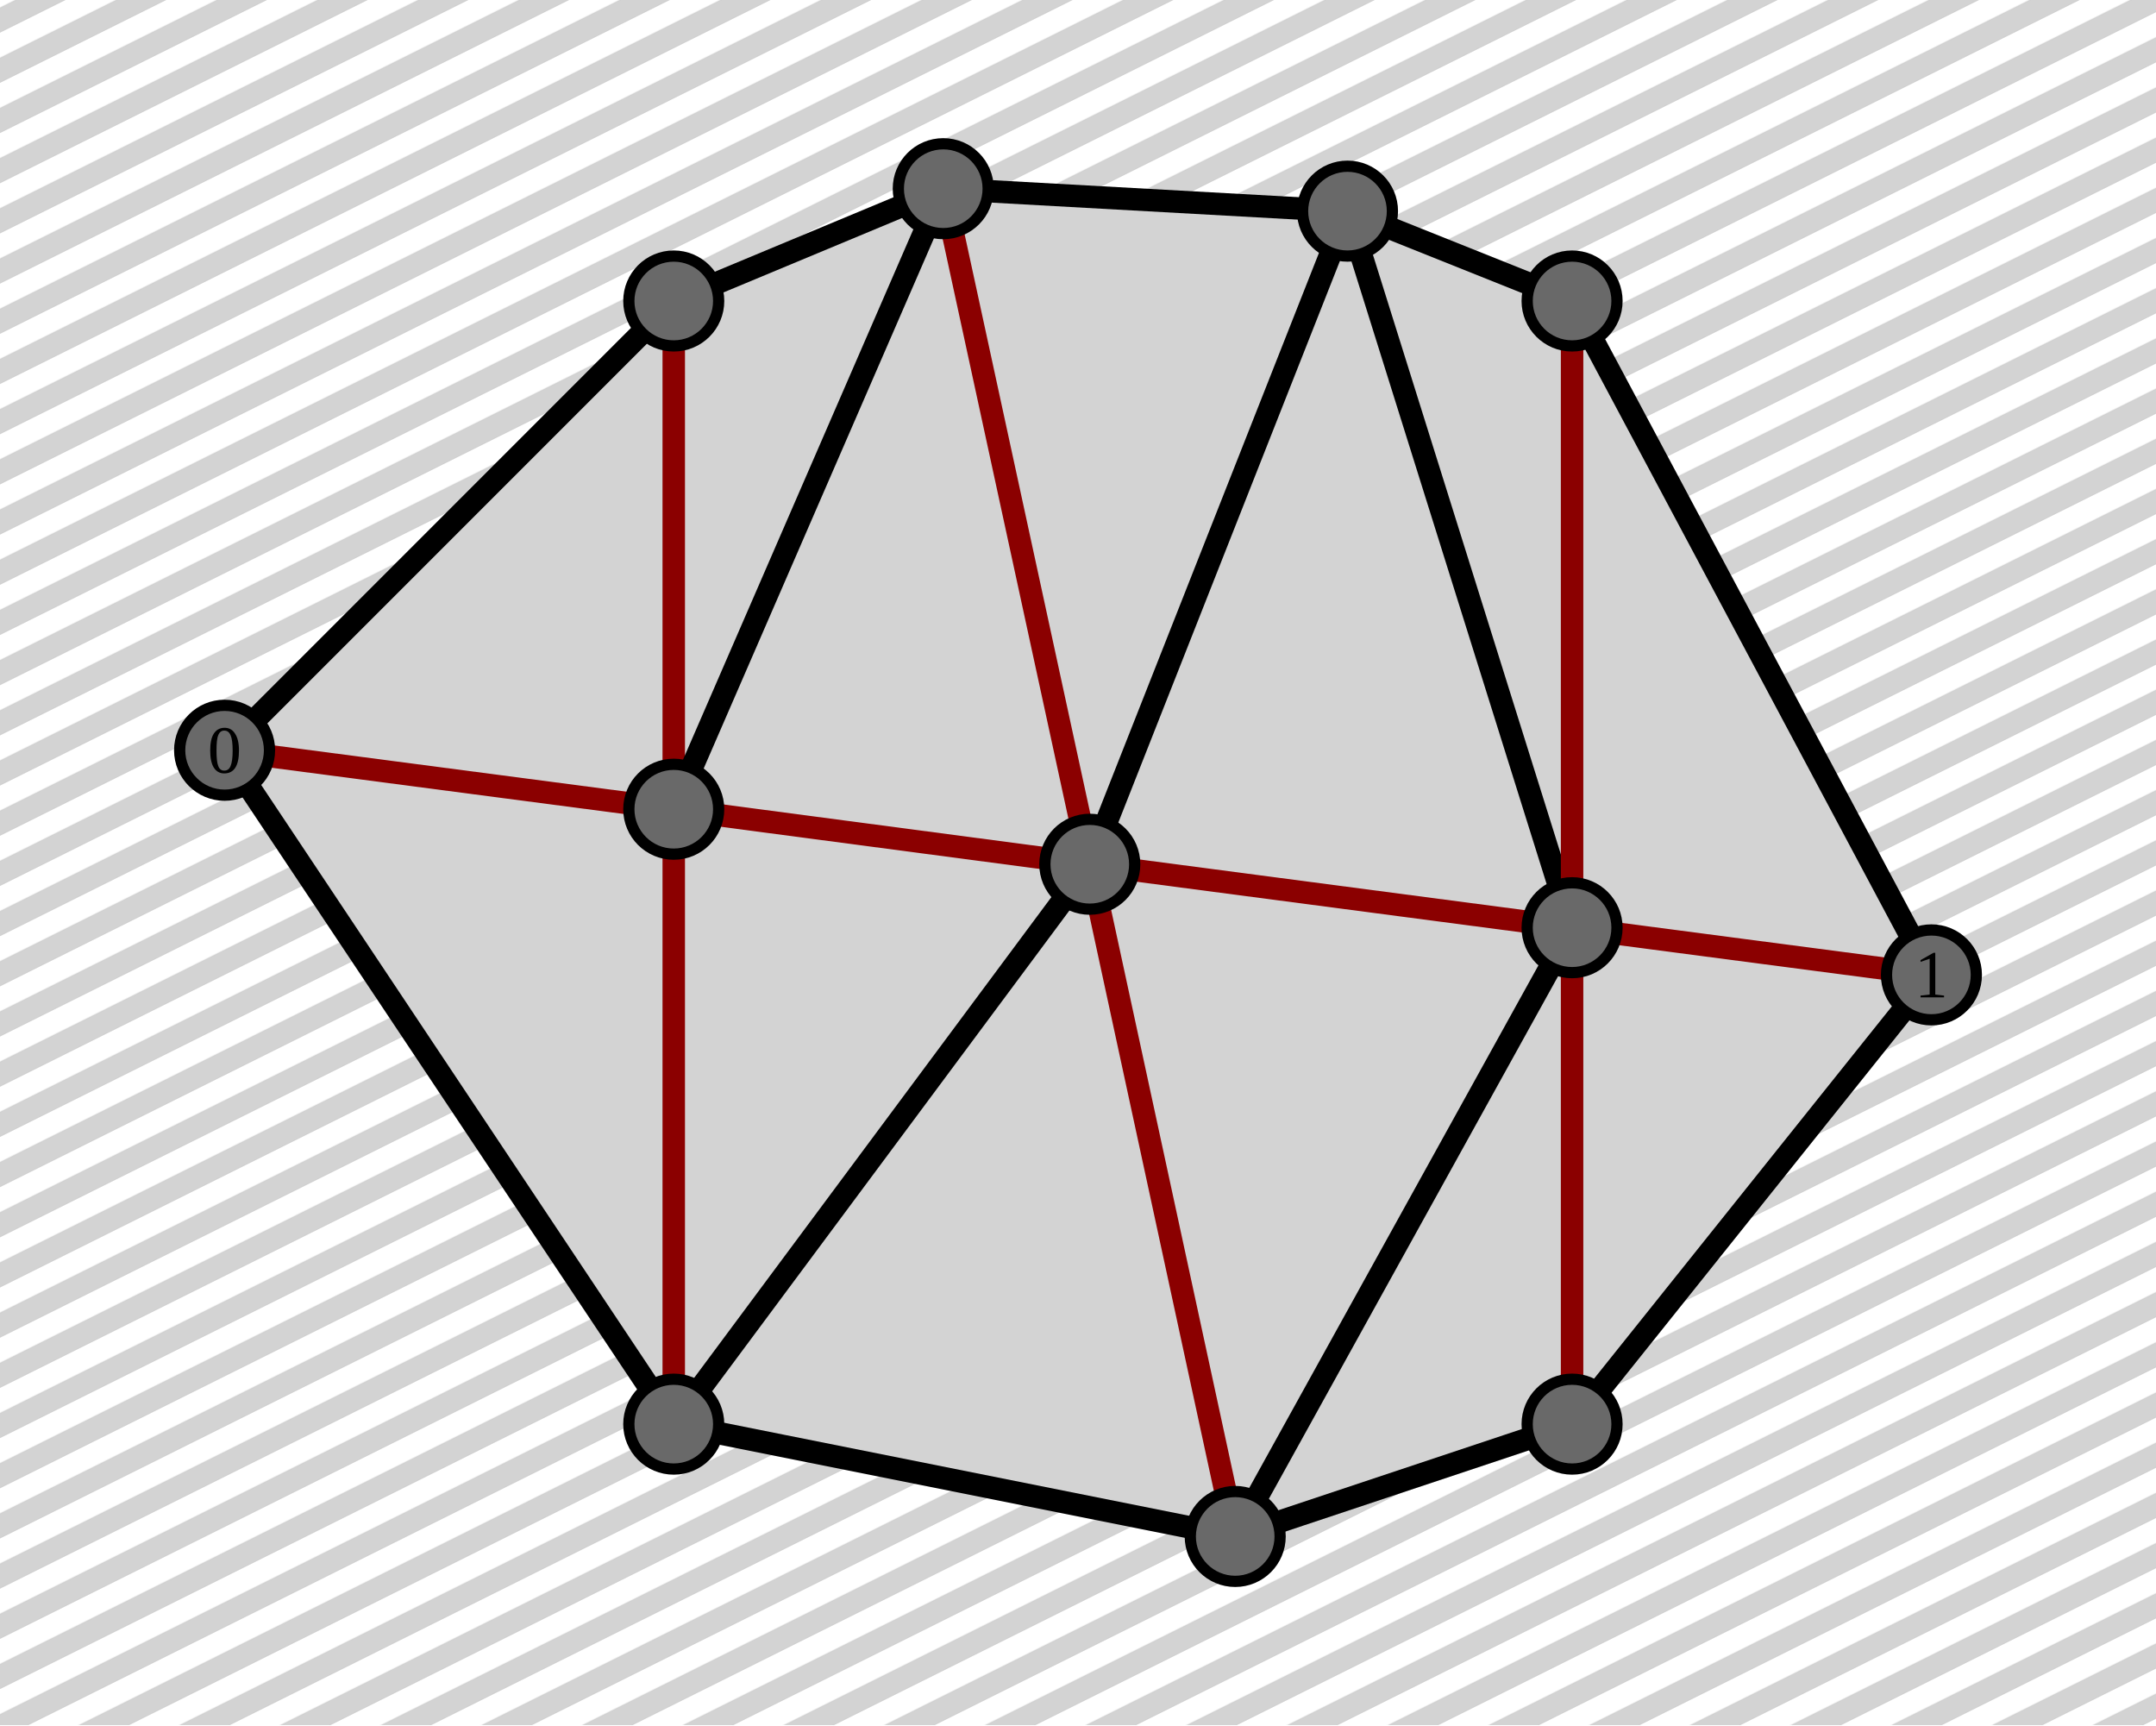
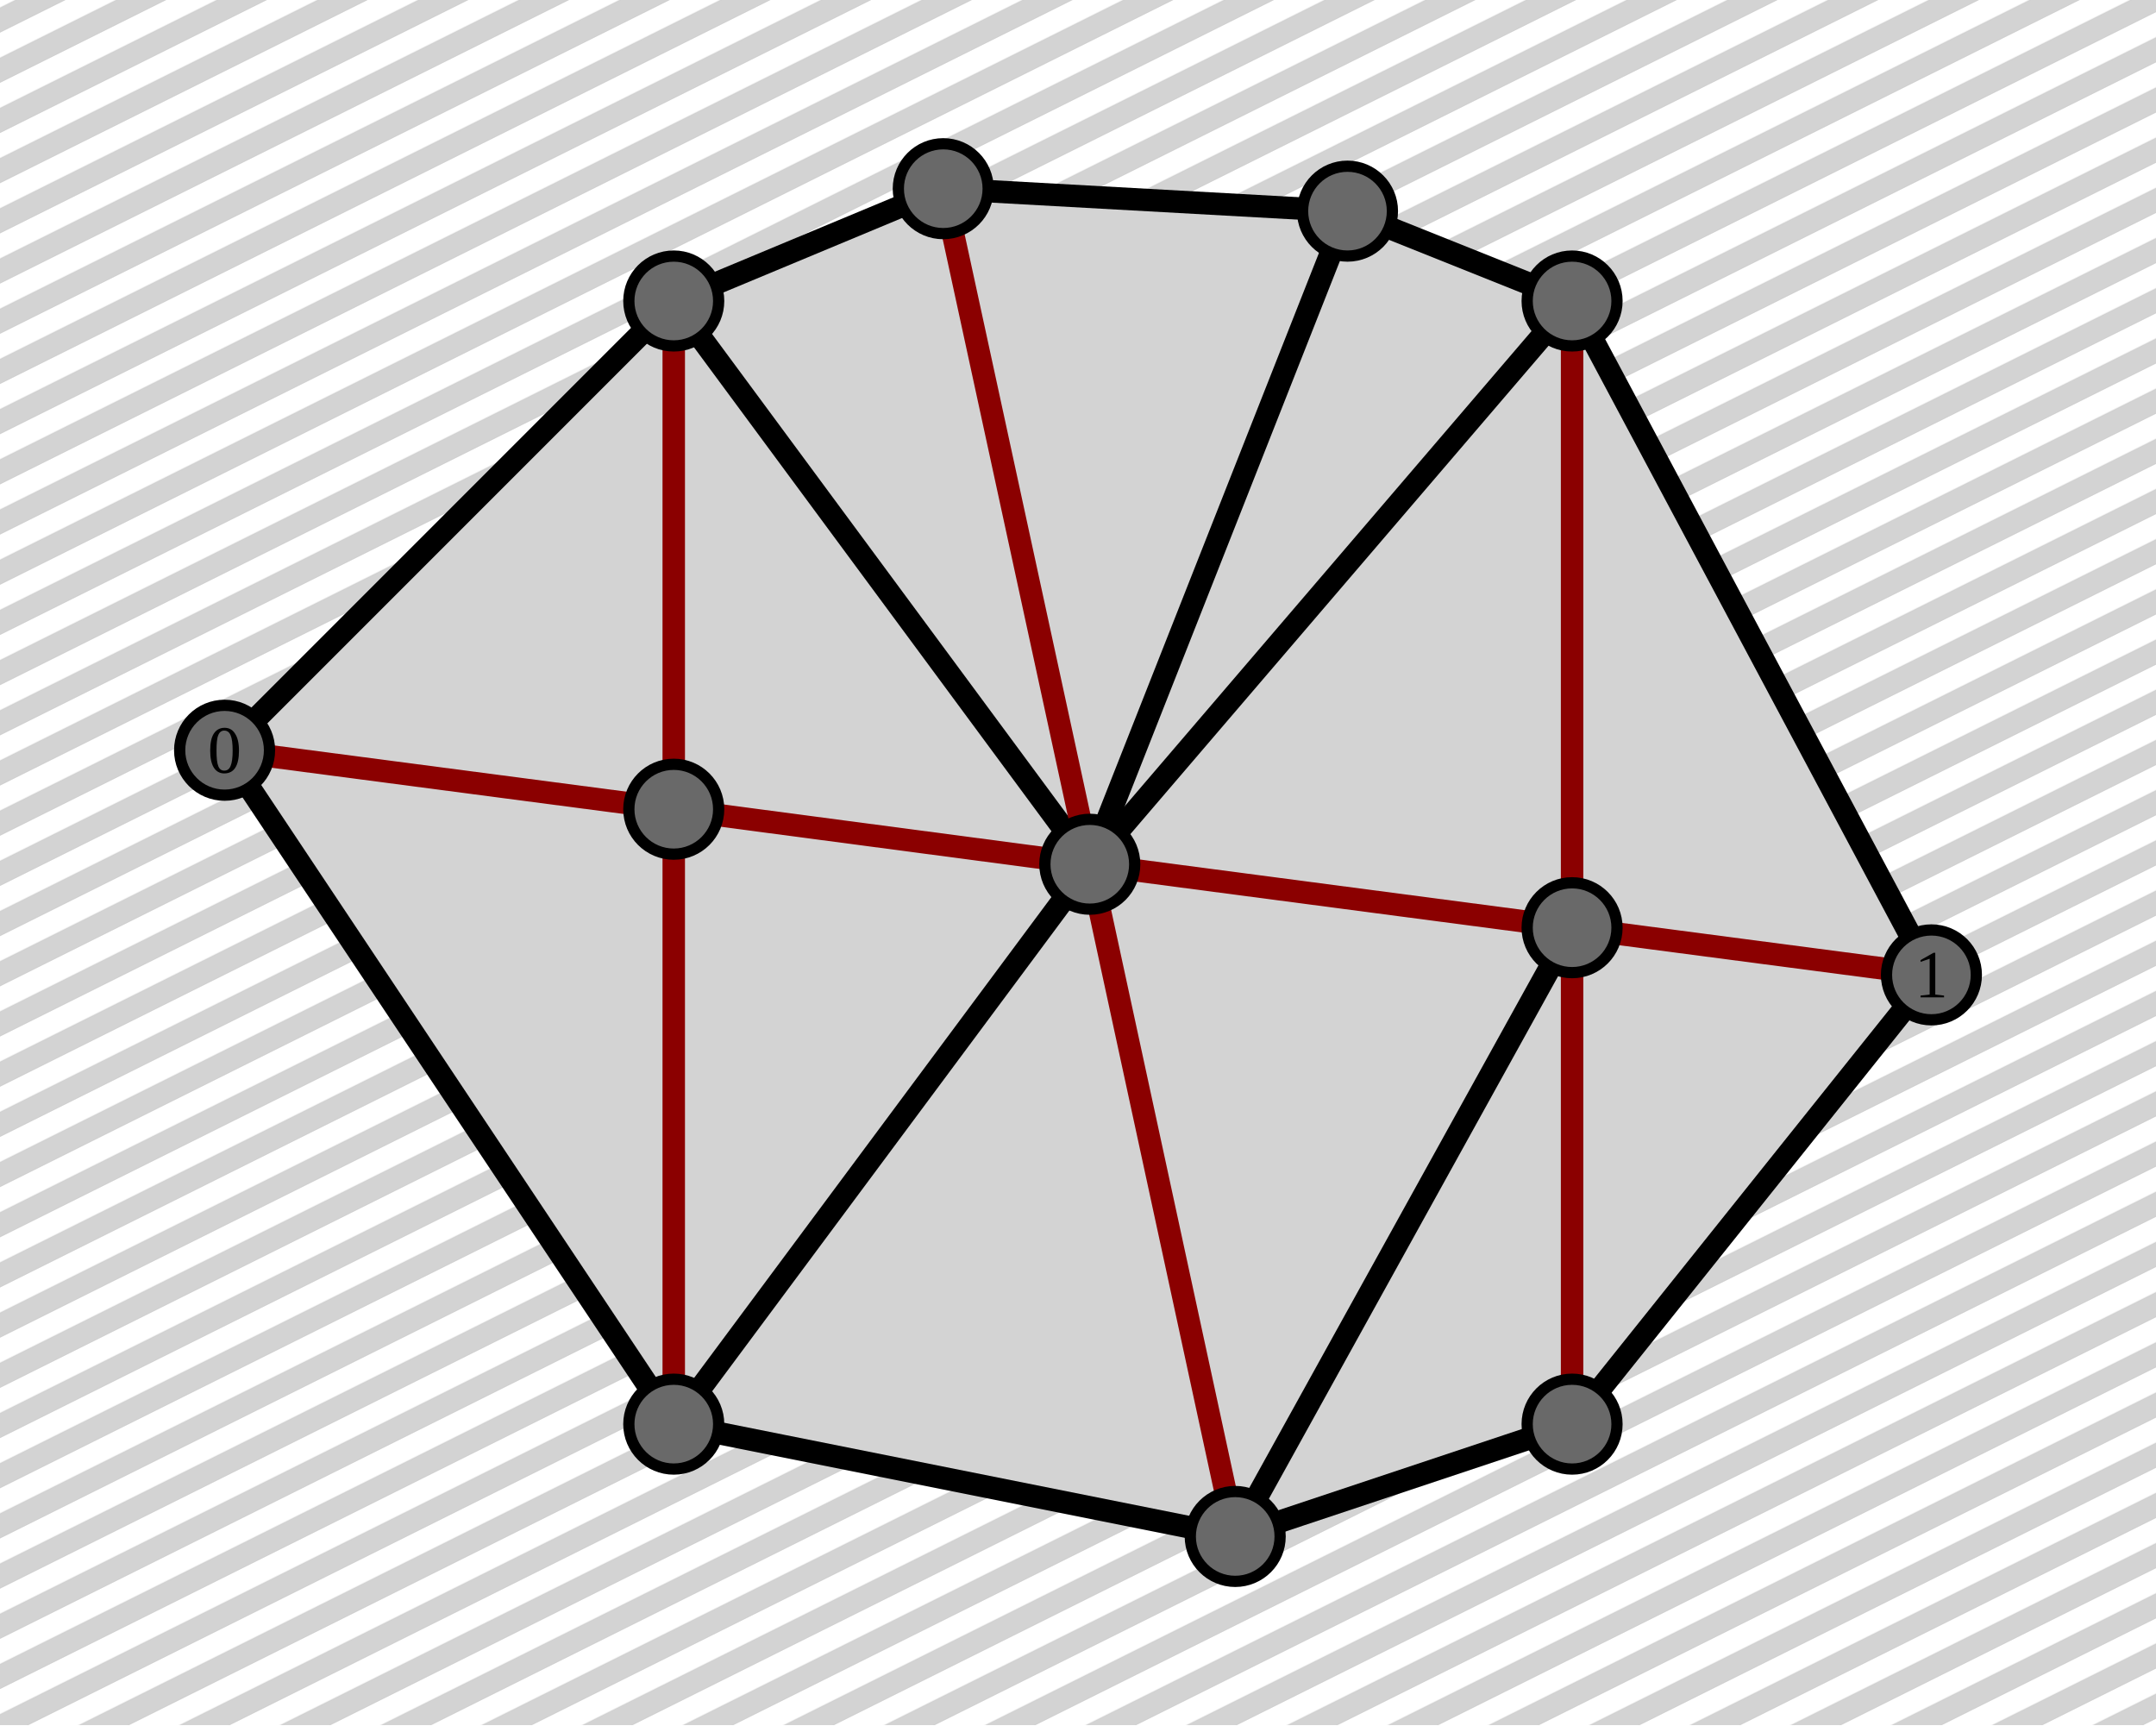
<svg xmlns="http://www.w3.org/2000/svg" viewBox="-10 -43.4 96 76.8" width="450">
  <defs>
    <pattern height="1" id="add_constraint_and_split_added_pattern0001" patternTransform="rotate(63.512 0 0) scale(2)" patternUnits="userSpaceOnUse" width="1">
      <line stroke="rgb(255 255 255)" stroke-width="1.01" x1="0" x2="0" y1="-0.1" y2="1.1" />
      <line stroke="rgb(211 211 211)" stroke-width="1.01" x1="1" x2="1" y1="-0.1" y2="1.1" />
    </pattern>
  </defs>
  <rect height="100%" style="fill: url(#add_constraint_and_split_added_pattern0001)" width="100%" x="-10" y="-43.4" />
  <g>
-     <path d="M20,20 L20,-7.375 L38.525,-4.925 z" style="fill: rgb(211 211 211)" />
+     <path d="M45,25 L20,20 L38.525,-4.925 z" style="fill: rgb(211 211 211)" />
    <path d="M60,20 L45,25 L60,-2.1 z" style="fill: rgb(211 211 211)" />
    <path d="M38.525,-4.925 L60,-2.1 L45,25 z" style="fill: rgb(211 211 211)" />
-     <path d="M50,-34 L60,-2.1 L38.525,-4.925 z" style="fill: rgb(211 211 211)" />
-     <path d="M45,25 L20,20 L38.525,-4.925 z" style="fill: rgb(211 211 211)" />
+     <path d="M50,-34 L60,-30 L38.525,-4.925 z" style="fill: rgb(211 211 211)" />
+     <path d="M20,-7.375 L38.525,-4.925 L20,20 z" style="fill: rgb(211 211 211)" />
    <path d="M76,0 L60,20 L60,-2.1 z" style="fill: rgb(211 211 211)" />
    <path d="M20,20 L0,-10 L20,-7.375 z" style="fill: rgb(211 211 211)" />
    <path d="M0,-10 L20,-30 L20,-7.375 z" style="fill: rgb(211 211 211)" />
-     <path d="M20,-30 L32,-35 L20,-7.375 z" style="fill: rgb(211 211 211)" />
-     <path d="M32,-35 L38.525,-4.925 L20,-7.375 z" style="fill: rgb(211 211 211)" />
+     <path d="M20,-7.375 L20,-30 L38.525,-4.925 z" style="fill: rgb(211 211 211)" />
+     <path d="M32,-35 L38.525,-4.925 L20,-30 z" style="fill: rgb(211 211 211)" />
    <path d="M32,-35 L50,-34 L38.525,-4.925 z" style="fill: rgb(211 211 211)" />
-     <path d="M50,-34 L60,-30 L60,-2.1 z" style="fill: rgb(211 211 211)" />
+     <path d="M38.525,-4.925 L60,-30 L60,-2.1 z" style="fill: rgb(211 211 211)" />
    <path d="M60,-30 L76,0 L60,-2.1 z" style="fill: rgb(211 211 211)" />
    <line style="stroke-width: 1; stroke: rgb(0 0 0); fill: none" x1="50" x2="32" y1="-34" y2="-35" />
    <line style="stroke-width: 1; stroke: rgb(0 0 0); fill: none" x1="50" x2="60" y1="-34" y2="-30" />
    <line style="stroke-width: 1; stroke: rgb(139 0 0); fill: none" x1="38.525" x2="45" y1="-4.925" y2="25" />
    <line style="stroke-width: 1; stroke: rgb(0 0 0); fill: none" x1="45" x2="60" y1="25" y2="-2.1" />
    <line style="stroke-width: 1; stroke: rgb(0 0 0); fill: none" x1="20" x2="32" y1="-30" y2="-35" />
-     <line style="stroke-width: 1; stroke: rgb(139 0 0); fill: none" x1="38.525" x2="60" y1="-4.925" y2="-2.1" />
-     <line style="stroke-width: 1; stroke: rgb(139 0 0); fill: none" x1="20" x2="38.525" y1="-7.375" y2="-4.925" />
+     <line style="stroke-width: 1; stroke: rgb(0 0 0); fill: none" x1="38.525" x2="60" y1="-4.925" y2="-30" />
+     <line style="stroke-width: 1; stroke: rgb(0 0 0); fill: none" x1="20" x2="38.525" y1="20" y2="-4.925" />
    <line style="stroke-width: 1; stroke: rgb(139 0 0); fill: none" x1="60" x2="60" y1="-2.1" y2="20" />
    <line style="stroke-width: 1; stroke: rgb(0 0 0); fill: none" x1="60" x2="45" y1="20" y2="25" />
    <line style="stroke-width: 1; stroke: rgb(0 0 0); fill: none" x1="45" x2="20" y1="25" y2="20" />
    <line style="stroke-width: 1; stroke: rgb(139 0 0); fill: none" x1="20" x2="20" y1="20" y2="-7.375" />
    <line style="stroke-width: 1; stroke: rgb(0 0 0); fill: none" x1="60" x2="76" y1="-30" y2="0" />
    <line style="stroke-width: 1; stroke: rgb(0 0 0); fill: none" x1="76" x2="60" y1="0" y2="20" />
    <line style="stroke-width: 1; stroke: rgb(0 0 0); fill: none" x1="20" x2="0" y1="20" y2="-10" />
    <line style="stroke-width: 1; stroke: rgb(0 0 0); fill: none" x1="0" x2="20" y1="-10" y2="-30" />
    <line style="stroke-width: 1; stroke: rgb(139 0 0); fill: none" x1="0" x2="20" y1="-10" y2="-7.375" />
    <line style="stroke-width: 1; stroke: rgb(139 0 0); fill: none" x1="20" x2="20" y1="-30" y2="-7.375" />
-     <line style="stroke-width: 1; stroke: rgb(0 0 0); fill: none" x1="32" x2="20" y1="-35" y2="-7.375" />
-     <line style="stroke-width: 1; stroke: rgb(0 0 0); fill: none" x1="20" x2="38.525" y1="20" y2="-4.925" />
+     <line style="stroke-width: 1; stroke: rgb(0 0 0); fill: none" x1="20" x2="38.525" y1="-30" y2="-4.925" />
+     <line style="stroke-width: 1; stroke: rgb(139 0 0); fill: none" x1="20" x2="38.525" y1="-7.375" y2="-4.925" />
    <line style="stroke-width: 1; stroke: rgb(139 0 0); fill: none" x1="32" x2="38.525" y1="-35" y2="-4.925" />
    <line style="stroke-width: 1; stroke: rgb(0 0 0); fill: none" x1="50" x2="38.525" y1="-34" y2="-4.925" />
-     <line style="stroke-width: 1; stroke: rgb(0 0 0); fill: none" x1="50" x2="60" y1="-34" y2="-2.1" />
+     <line style="stroke-width: 1; stroke: rgb(139 0 0); fill: none" x1="38.525" x2="60" y1="-4.925" y2="-2.1" />
    <line style="stroke-width: 1; stroke: rgb(139 0 0); fill: none" x1="60" x2="60" y1="-30" y2="-2.1" />
    <line style="stroke-width: 1; stroke: rgb(139 0 0); fill: none" x1="76" x2="60" y1="0" y2="-2.1" />
    <circle cx="0" cy="-10" r="2" style="stroke-width: 0.5; stroke: rgb(0 0 0); fill: rgb(105 105 105)" />
    <circle cx="76" cy="0" r="2" style="stroke-width: 0.5; stroke: rgb(0 0 0); fill: rgb(105 105 105)" />
    <circle cx="20" cy="20" r="2" style="stroke-width: 0.5; stroke: rgb(0 0 0); fill: rgb(105 105 105)" />
    <circle cx="20" cy="-30" r="2" style="stroke-width: 0.5; stroke: rgb(0 0 0); fill: rgb(105 105 105)" />
    <circle cx="45" cy="25" r="2" style="stroke-width: 0.5; stroke: rgb(0 0 0); fill: rgb(105 105 105)" />
    <circle cx="32" cy="-35" r="2" style="stroke-width: 0.5; stroke: rgb(0 0 0); fill: rgb(105 105 105)" />
    <circle cx="60" cy="20" r="2" style="stroke-width: 0.5; stroke: rgb(0 0 0); fill: rgb(105 105 105)" />
    <circle cx="60" cy="-30" r="2" style="stroke-width: 0.5; stroke: rgb(0 0 0); fill: rgb(105 105 105)" />
    <circle cx="50" cy="-34" r="2" style="stroke-width: 0.5; stroke: rgb(0 0 0); fill: rgb(105 105 105)" />
    <circle cx="20" cy="-7.375" r="2" style="stroke-width: 0.5; stroke: rgb(0 0 0); fill: rgb(105 105 105)" />
    <circle cx="38.525" cy="-4.925" r="2" style="stroke-width: 0.5; stroke: rgb(0 0 0); fill: rgb(105 105 105)" />
    <circle cx="60" cy="-2.1" r="2" style="stroke-width: 0.5; stroke: rgb(0 0 0); fill: rgb(105 105 105)" />
    <text dy="1" font-size="3" style="fill: rgb(0 0 0)" text-anchor="middle" transform="translate (0 -10) rotate (0) translate(-0 10)" x="0" y="-10">
0
</text>
    <text dy="1" font-size="3" style="fill: rgb(0 0 0)" text-anchor="middle" transform="translate (76 0) rotate (0) translate(-76 -0)" x="76" y="0">
1
</text>
  </g>
</svg>
